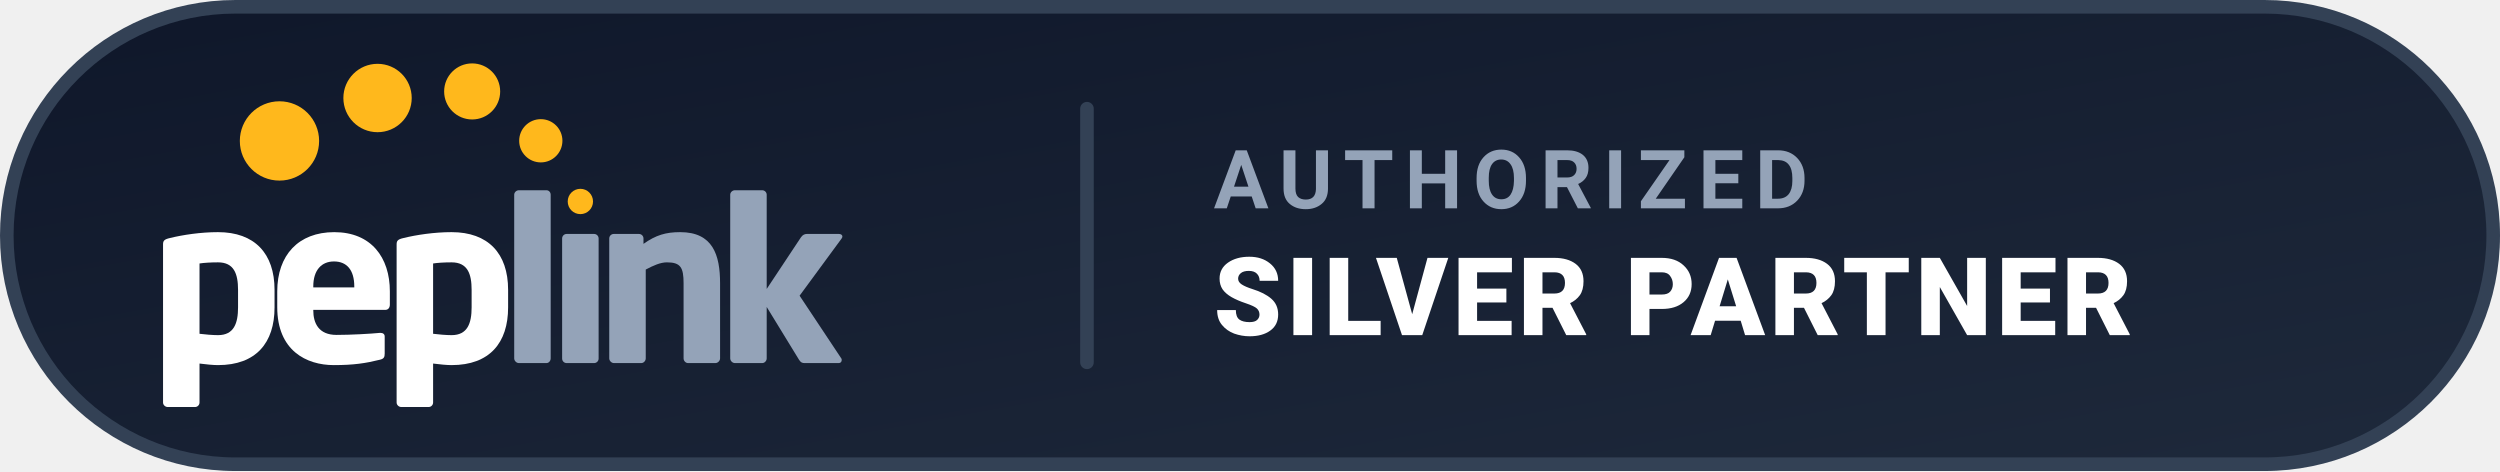
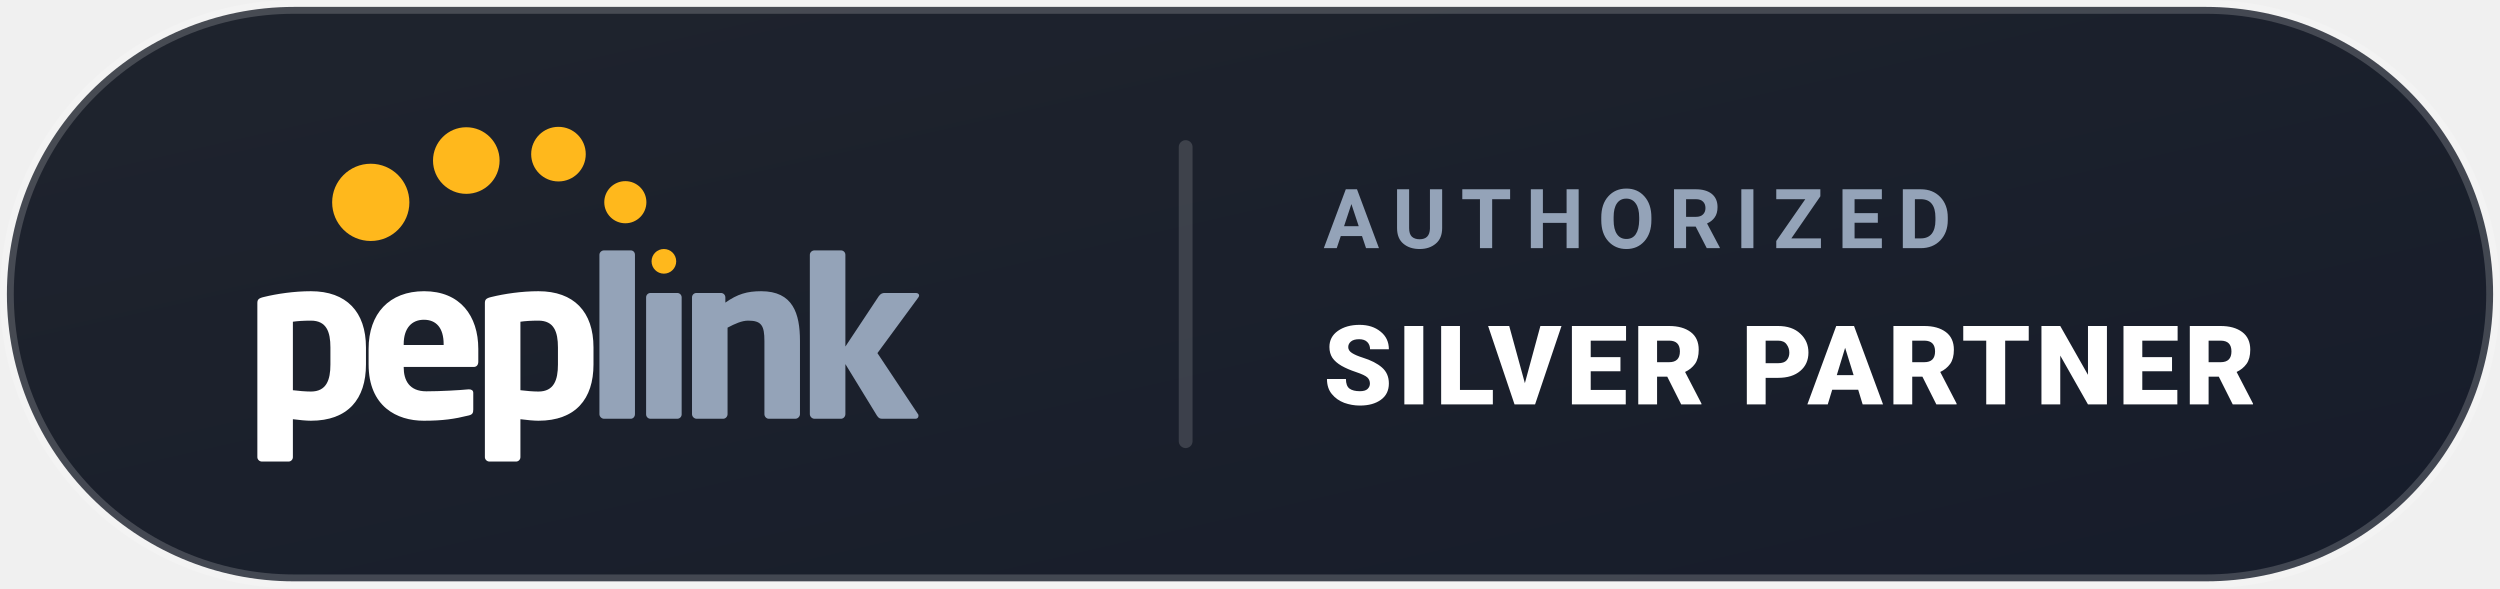
- <svg xmlns="http://www.w3.org/2000/svg" viewBox="0 0 276 52" width="276" height="52">
+ <svg xmlns="http://www.w3.org/2000/svg" viewBox="0 0 272 64" width="272" height="64">
  <defs>
-     <linearGradient id="badge-dark-bg" x1="0%" y1="0%" x2="100%" y2="100%">
-       <stop offset="0%" stop-color="#0f172a" />
-       <stop offset="100%" stop-color="#1e293b" />
+     <linearGradient id="badge-pill-dark" x1="0%" y1="0%" x2="100%" y2="100%">
+       <stop offset="0%" stop-color="#141923" stop-opacity="0.95" />
+       <stop offset="100%" stop-color="#0B1120" stop-opacity="0.95" />
    </linearGradient>
  </defs>
-   <rect x="0.75" y="0.75" width="274.5" height="50.5" rx="25.25" fill="url(#badge-dark-bg)" stroke="#334155" stroke-width="1.5" />
-   <g transform="translate(18, 7) scale(0.07409323)">
+   <rect x="0.75" y="0.75" width="270.5" height="62.5" rx="31.25" fill="url(#badge-pill-dark)" stroke="rgba(255, 255, 255, 0.18)" stroke-width="1.5" />
+   <g transform="translate(28, 13.8) scale(0.0711295)">
    <path fill="#ffffff" d="M81.903,449.538c-6.715,0-17.799-1.013-27.552-2.324v58.069c0,3.698-3.01,6.717-6.7,6.717H7.047c-3.69,0-7.047-3.019-7.047-6.717v-235.386c0-5.37,1.331-7.715,10.404-9.742,19.13-4.69,45.654-8.729,71.499-8.729,54.38,0,84.233,31.57,84.233,85.97v26.171c0,52.727-27.523,85.97-84.233,85.97ZM111.756,337.397c0-23.856-6.02-40.966-29.853-40.966-11.085,0-21.142.666-27.552,1.68v104.759c8.06,1.014,19.492,2.02,27.552,2.02,23.833,0,29.853-17.798,29.853-41.32v-26.171Z" />
    <path fill="#ffffff" d="M330.94,367.274h-107.082v.666c0,19.15,8.075,36.608,34.57,36.608,21.142,0,51.024-1.679,64.452-3.01h.998c3.69,0,6.381,1.665,6.381,5.356v25.513c0,5.392-1.345,7.737-7.047,9.084-21.489,5.37-39.621,8.048-68.807,8.048-40.605,0-84.247-21.489-84.247-86.303v-23.494c0-54.044,31.546-88.315,84.913-88.315,55.046,0,82.887,37.621,82.887,88.315v19.484c0,5.023-2.648,8.048-7.019,8.048ZM284.953,332.359c0-24.854-11.417-37.274-30.243-37.274-18.436,0-30.851,12.753-30.851,37.274v1.346h61.095v-1.346Z" />
    <path fill="#ffffff" d="M429.919,449.538c-6.7,0-17.784-1.013-27.537-2.324v58.069c0,3.698-2.995,6.717-6.714,6.717h-40.59c-3.69,0-7.047-3.019-7.047-6.717v-235.386c0-5.37,1.331-7.715,10.404-9.742,19.13-4.69,45.669-8.729,71.484-8.729,54.381,0,84.233,31.57,84.233,85.97v26.171c0,52.727-27.509,85.97-84.233,85.97ZM459.786,337.397c0-23.856-6.035-40.966-29.867-40.966-11.056,0-21.141.666-27.537,1.68v104.759c8.075,1.014,19.506,2.02,27.537,2.02,23.833,0,29.867-17.798,29.867-41.32v-26.171Z" />
    <path fill="#94a3b8" d="M571.209,446.527h-40.951c-3.676,0-7.032-3.359-7.032-7.05v-243.767c0-3.706,3.357-6.731,7.032-6.731h40.951c3.69,0,6.382,3.026,6.382,6.731v243.767c0,3.691-2.692,7.05-6.382,7.05Z" />
    <path fill="#94a3b8" d="M642.303,446.527h-40.966c-3.704,0-6.7-3.011-6.7-6.717v-178.975c0-3.706,2.995-6.717,6.7-6.717h40.966c3.676,0,6.715,3.011,6.715,6.717v178.975c0,3.706-3.039,6.717-6.715,6.717Z" />
    <path fill="#94a3b8" d="M822.924,446.527h-40.604c-3.675,0-6.715-3.359-6.715-7.05v-111.823c0-23.494-4.37-31.224-24.817-31.224-9.738,0-20.143,4.705-31.561,10.741v132.306c0,3.691-3.024,7.05-6.714,7.05h-40.633c-3.676,0-7.032-3.359-7.032-7.05v-178.642c0-3.706,3.024-6.717,6.7-6.717h37.623c3.675,0,6.686,3.011,6.686,6.717v8.048c18.479-13.086,33.253-17.457,54.727-17.457,48.664,0,59.402,33.916,59.402,76.228v111.823c0,3.691-3.358,7.05-7.062,7.05Z" />
    <path fill="#94a3b8" d="M1010.892,261.169l-62.425,84.942,62.078,93.367c.68.665.68,1.672.68,2.685,0,2.352-1.693,4.364-4.356,4.364h-50.69c-3.69,0-5.716-.666-8.393-4.697l-48.332-78.927v76.575c0,3.691-3.01,7.05-6.714,7.05h-40.601c-3.704,0-7.047-3.359-7.047-7.05v-243.767c0-3.706,3.343-6.731,7.047-6.731h40.601c3.704,0,6.714,3.026,6.714,6.731v140.339l51.009-76.894c2.692-4.024,6.063-5.038,8.74-5.038h47.999c3.01,0,5.036,1.68,5.036,3.706,0,.992-.333,2.005-1.346,3.344Z" />
    <path fill="#ffb81c" d="M640.689,205.74c-.026,10.409-8.433,18.855-18.85,18.84-10.426.003-18.865-8.438-18.87-18.851-.005-10.414,8.456-18.878,18.873-18.863,10.394-.008,18.837,8.446,18.848,18.874Z" />
    <path fill="#ffb81c" d="M595.083,115.275c-.016,17.799-14.426,32.234-32.217,32.233-17.802.013-32.224-14.434-32.221-32.225.005-17.788,14.419-32.209,32.222-32.22,17.806-.003,32.209,14.432,32.217,32.211Z" />
    <path fill="#ffb81c" d="M502.325,41.769c.008,23.071-18.69,41.77-41.729,41.758-23.062.012-41.763-18.697-41.755-41.766C418.849,18.692,437.501-.007,460.554,0c23.083.004,41.793,18.695,41.771,41.769Z" />
    <path fill="#ffb81c" d="M370.53,51.566c-.008,28.128-22.802,50.938-50.916,50.932-28.142-0-50.913-22.804-50.925-50.944-.005-28.124,22.818-50.935,50.916-50.932,28.125-.005,50.913,22.804,50.925,50.944Z" />
    <path fill="#ffb81c" d="M232.547,115.53c.004,32.627-26.443,59.087-59.07,59.08-32.622.007-59.07-26.439-59.063-59.077-.005-32.63,26.443-59.087,59.065-59.094,32.629.014,59.063,26.461,59.068,59.091Z" />
  </g>
-   <line x1="120" y1="12" x2="120" y2="40" stroke="#334155" stroke-width="1.5" stroke-linecap="round" />
-   <text x="134" y="23" font-family="-apple-system, BlinkMacSystemFont, 'Segoe UI', Roboto, sans-serif" font-size="9" font-weight="700" fill="#94a3b8" letter-spacing="1.2">AUTHORIZED</text>
-   <text x="134" y="37" font-family="-apple-system, BlinkMacSystemFont, 'Segoe UI', Roboto, sans-serif" font-size="12" font-weight="800" fill="#ffffff" letter-spacing="0.5">SILVER PARTNER</text>
+   <line x1="129" y1="16" x2="129" y2="48" stroke="rgba(255, 255, 255, 0.15)" stroke-width="1.5" stroke-linecap="round" />
+   <text x="144" y="27" font-family="-apple-system, BlinkMacSystemFont, 'Segoe UI', Roboto, 'Helvetica Neue', Arial, sans-serif" font-size="9" font-weight="700" fill="#94a3b8" letter-spacing="1.5">AUTHORIZED</text>
+   <text x="144" y="44" font-family="-apple-system, BlinkMacSystemFont, 'Segoe UI', Roboto, 'Helvetica Neue', Arial, sans-serif" font-size="12" font-weight="800" fill="#ffffff" letter-spacing="0.5">SILVER PARTNER</text>
</svg>
